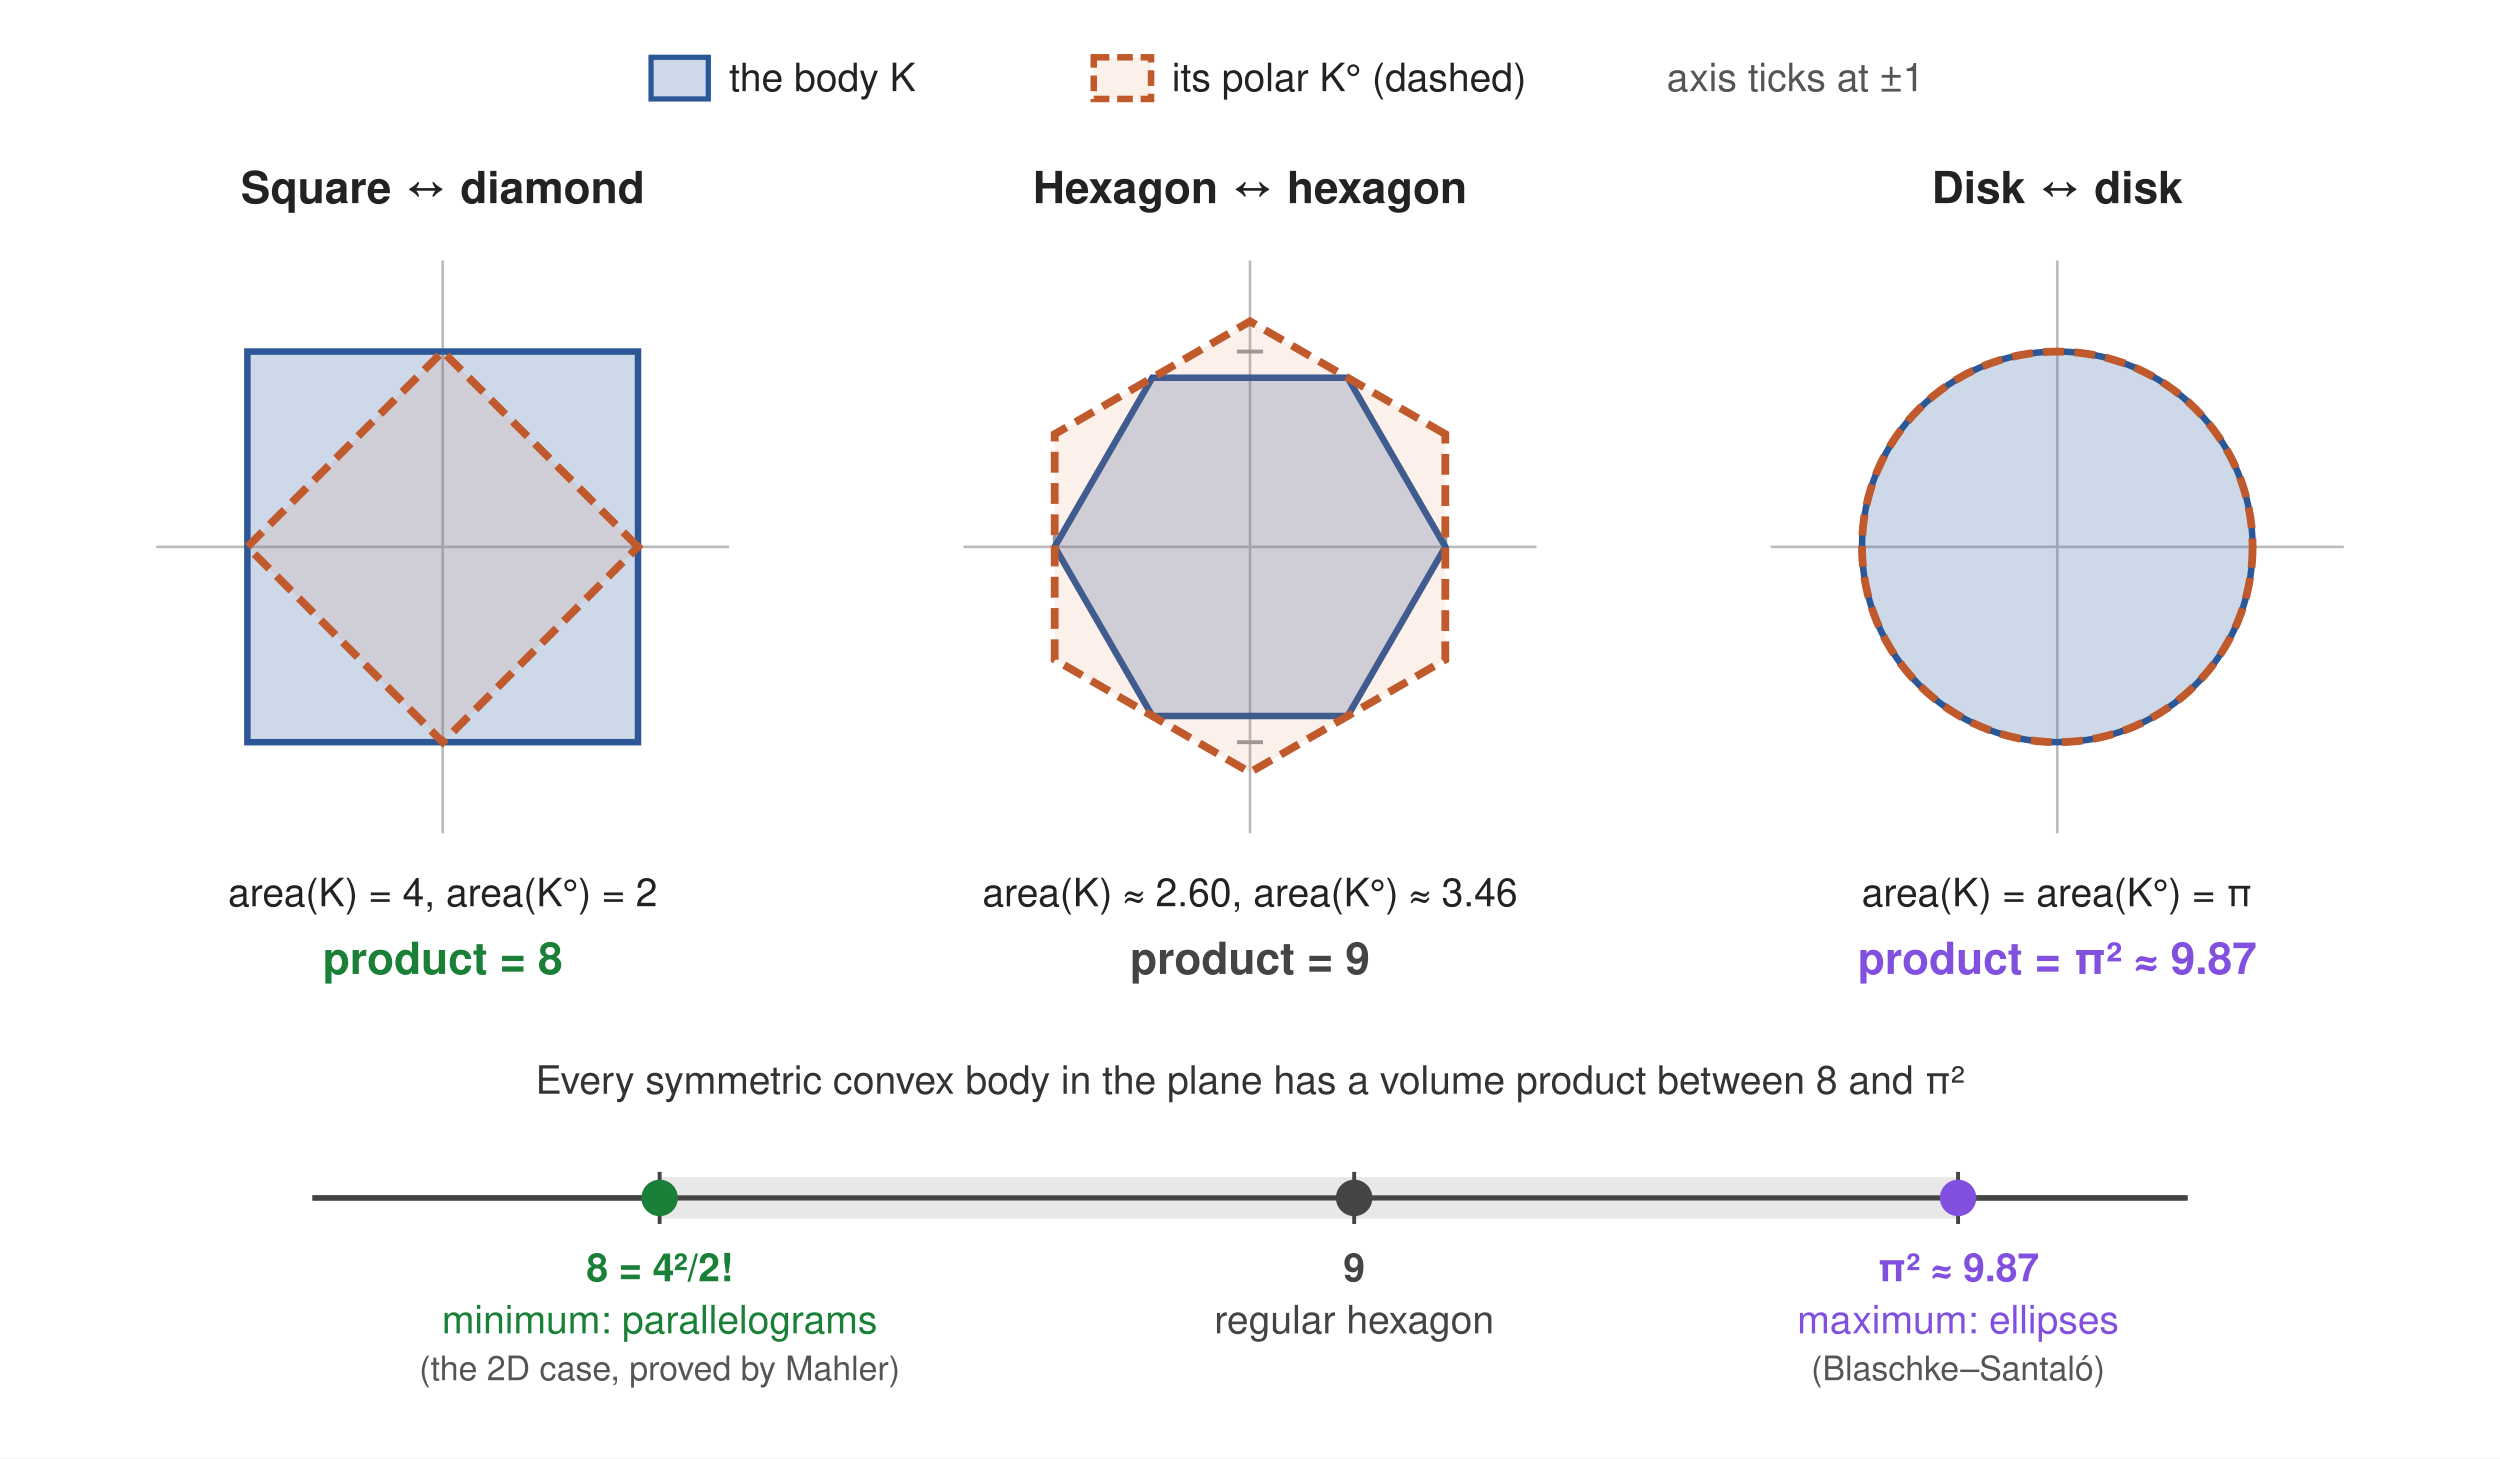
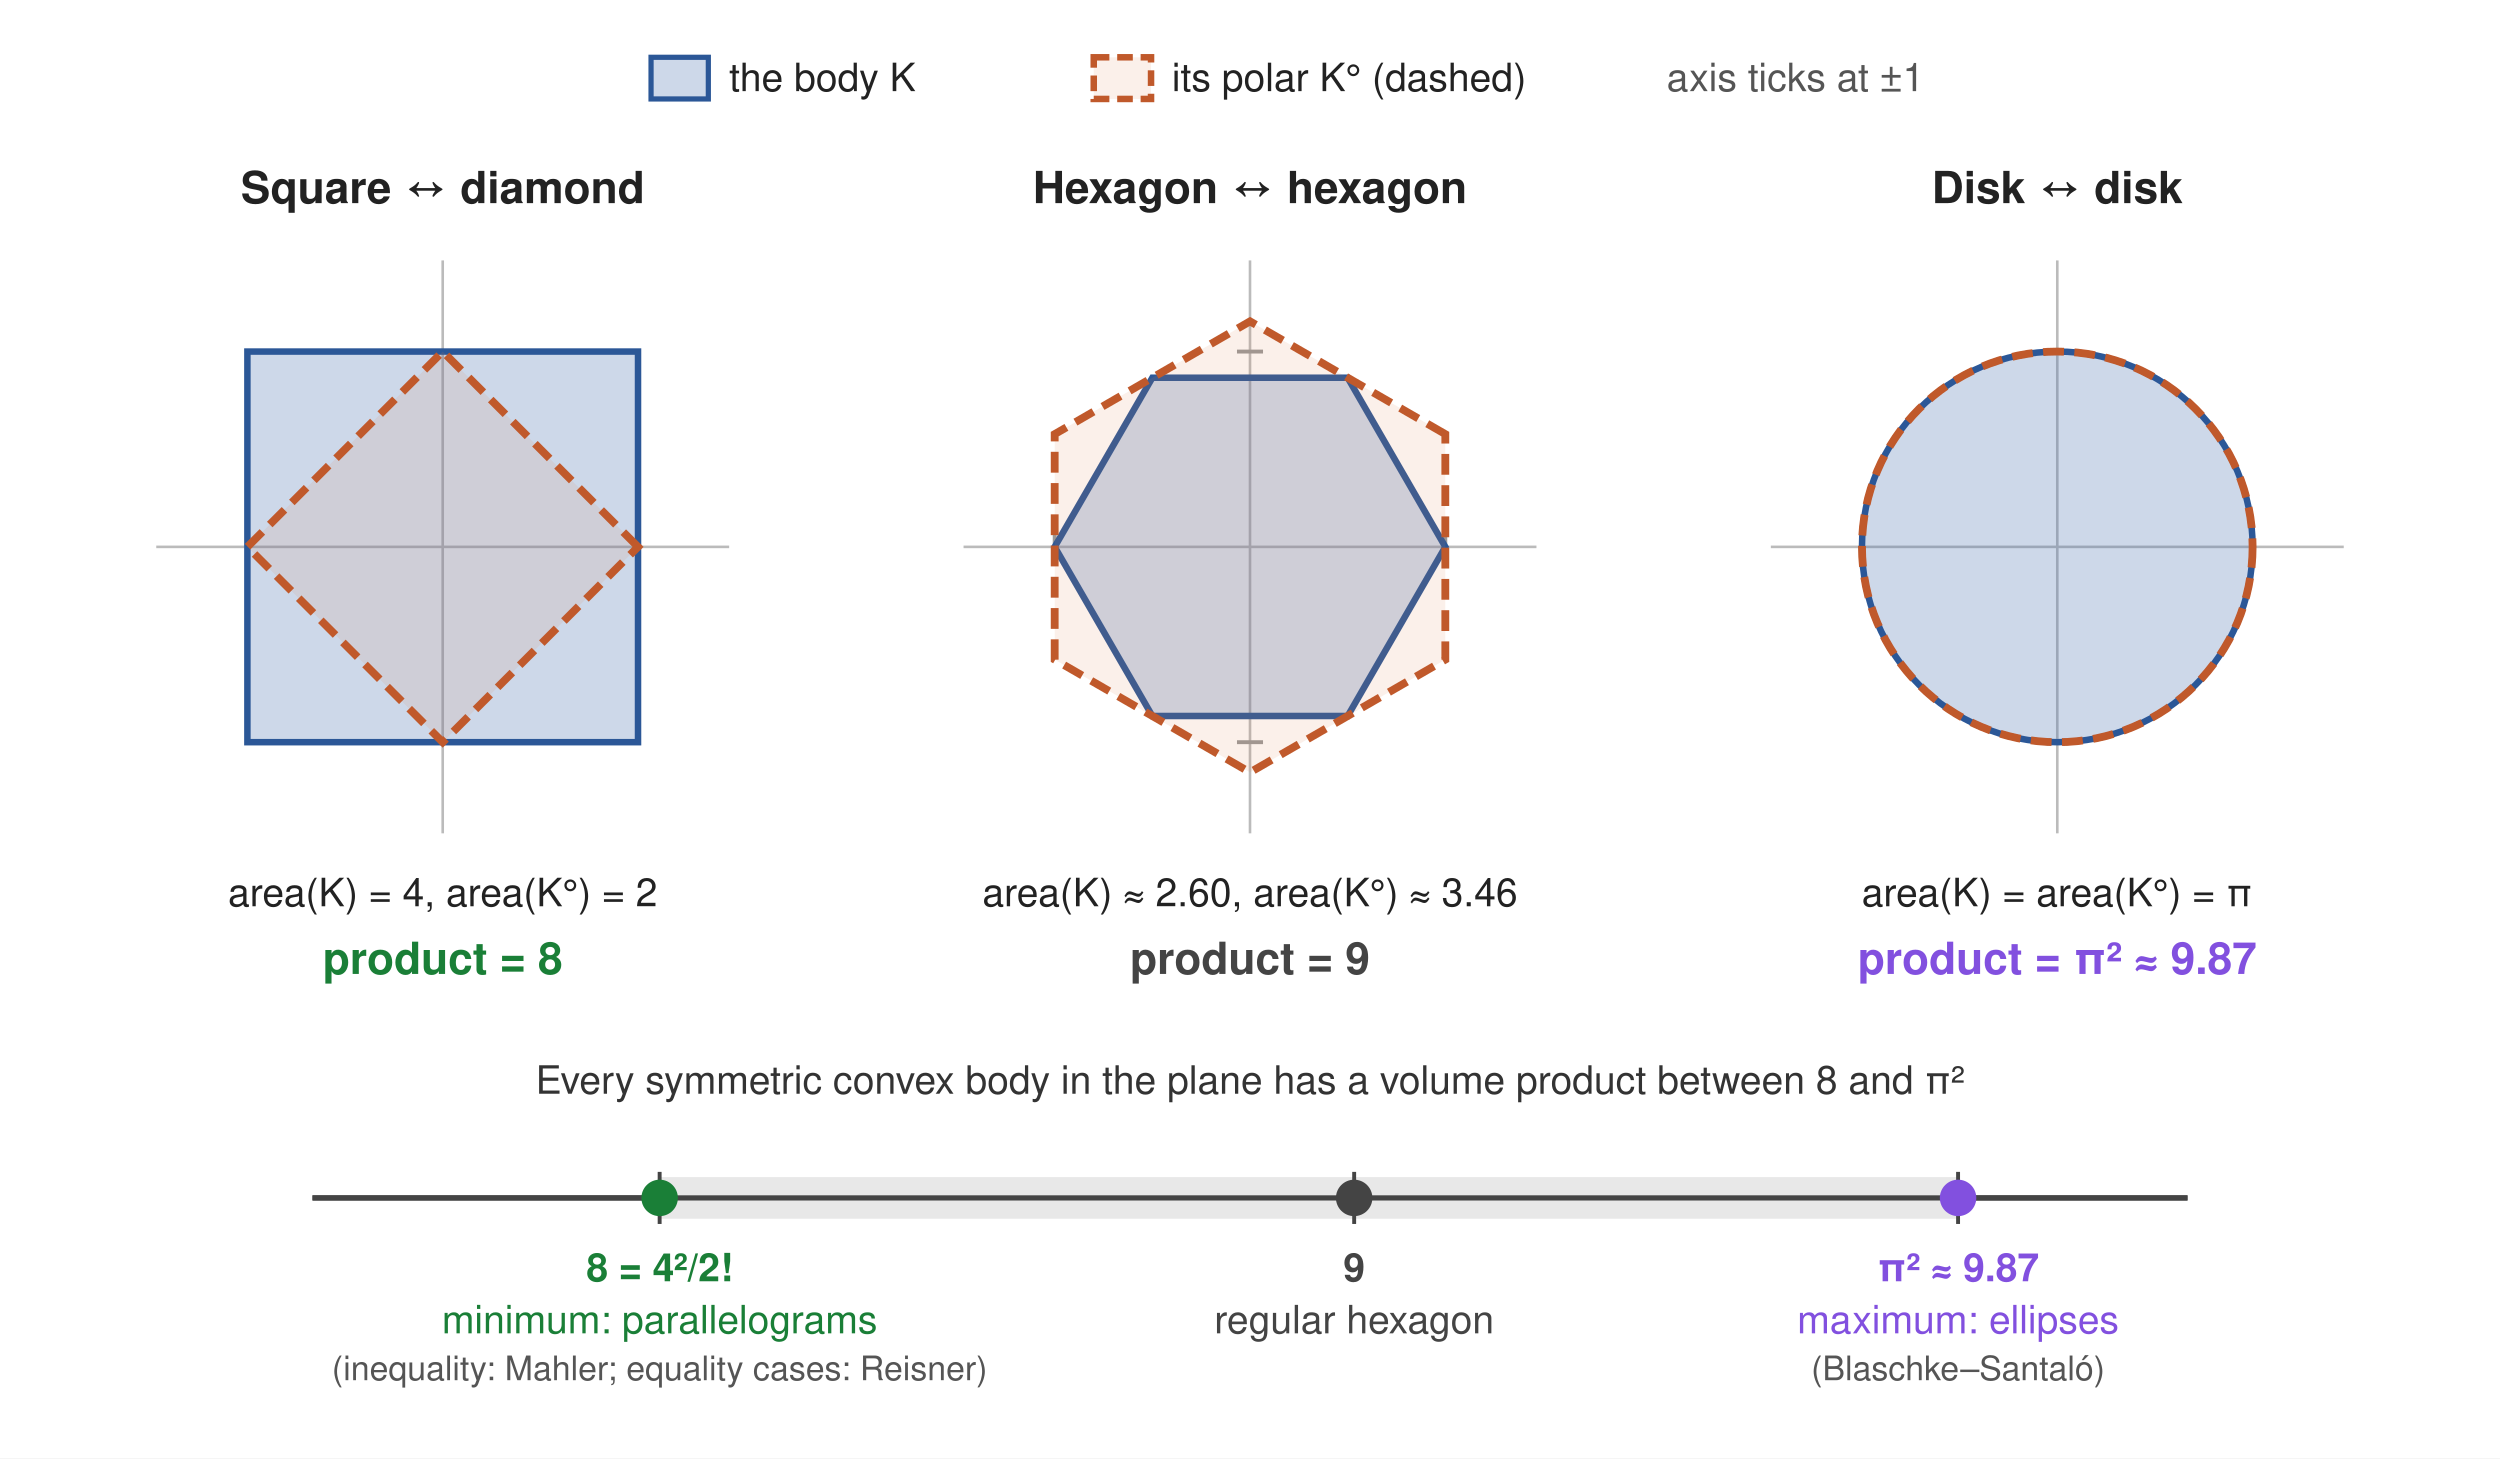
<svg xmlns="http://www.w3.org/2000/svg" width="960" height="560" viewBox="0 0 960 560" font-family="Helvetica, Arial, sans-serif">
  <rect x="0" y="0" width="960" height="560" fill="#ffffff" />
  <g font-size="15" fill="#222">
    <rect x="250" y="22" width="22" height="16" fill="#4C72B0" fill-opacity="0.28" stroke="#2B5797" stroke-width="2" />
    <text x="280" y="35">the body K</text>
    <rect x="420" y="22" width="22" height="16" fill="#DD8452" fill-opacity="0.12" stroke="#C0592B" stroke-width="2.5" stroke-dasharray="6 3" />
    <text x="450" y="35">its polar K° (dashed)</text>
    <text x="640" y="35" fill="#555">axis ticks at ±1</text>
  </g>
  <g font-size="17" font-weight="bold" fill="#222" text-anchor="middle">
    <text x="170" y="78">Square ↔ diamond</text>
    <text x="480" y="78">Hexagon ↔ hexagon</text>
    <text x="790" y="78">Disk ↔ disk</text>
  </g>
  <g stroke="#bbbbbb" stroke-width="1">
    <line x1="60" y1="210" x2="280" y2="210" />
    <line x1="170" y1="100" x2="170" y2="320" />
    <line x1="370" y1="210" x2="590" y2="210" />
    <line x1="480" y1="100" x2="480" y2="320" />
    <line x1="680" y1="210" x2="900" y2="210" />
    <line x1="790" y1="100" x2="790" y2="320" />
  </g>
  <g stroke="#999999" stroke-width="1.5">
    <line x1="95" y1="205" x2="95" y2="215" />
    <line x1="245" y1="205" x2="245" y2="215" />
    <line x1="165" y1="135" x2="175" y2="135" />
    <line x1="165" y1="285" x2="175" y2="285" />
    <line x1="405" y1="205" x2="405" y2="215" />
    <line x1="555" y1="205" x2="555" y2="215" />
    <line x1="475" y1="135" x2="485" y2="135" />
    <line x1="475" y1="285" x2="485" y2="285" />
    <line x1="715" y1="205" x2="715" y2="215" />
    <line x1="865" y1="205" x2="865" y2="215" />
    <line x1="785" y1="135" x2="795" y2="135" />
    <line x1="785" y1="285" x2="795" y2="285" />
  </g>
  <rect x="95" y="135" width="150" height="150" fill="#4C72B0" fill-opacity="0.28" stroke="#2B5797" stroke-width="2.5" />
  <polygon points="245,210 170,135 95,210 170,285" fill="#DD8452" fill-opacity="0.12" stroke="#C0592B" stroke-width="3" stroke-dasharray="8 4" />
  <polygon points="555,210 517.5,145.05 442.5,145.05 405,210 442.5,274.95 517.5,274.95" fill="#4C72B0" fill-opacity="0.28" stroke="#2B5797" stroke-width="2.5" />
  <polygon points="555,166.70 480,123.40 405,166.70 405,253.30 480,296.60 555,253.30" fill="#DD8452" fill-opacity="0.12" stroke="#C0592B" stroke-width="3" stroke-dasharray="8 4" />
  <circle cx="790" cy="210" r="75" fill="#4C72B0" fill-opacity="0.28" stroke="#2B5797" stroke-width="2.5" />
  <circle cx="790" cy="210" r="75" fill="none" stroke="#C0592B" stroke-width="3" stroke-dasharray="8 4" />
  <g font-size="15" fill="#222" text-anchor="middle">
    <text x="170" y="348">area(K) = 4,  area(K°) = 2</text>
    <text x="480" y="348">area(K) ≈ 2.60,  area(K°) ≈ 3.46</text>
    <text x="790" y="348">area(K) = area(K°) = π</text>
  </g>
  <g font-size="17" font-weight="bold" text-anchor="middle">
    <text x="170" y="374" fill="#1a7f37">product = 8</text>
    <text x="480" y="374" fill="#444">product = 9</text>
    <text x="790" y="374" fill="#8250df">product = π² ≈ 9.87</text>
  </g>
  <text x="480" y="420" font-size="15" fill="#333" text-anchor="middle">Every symmetric convex body in the plane has a volume product between 8 and π²</text>
  <line x1="120" y1="460" x2="840" y2="460" stroke="#444" stroke-width="2" />
  <rect x="253.3" y="452" width="498.6" height="16" fill="#e8e8e8" stroke="none" />
  <line x1="120" y1="460" x2="840" y2="460" stroke="#444" stroke-width="2" />
  <g stroke="#444" stroke-width="1.5">
    <line x1="253.3" y1="450" x2="253.3" y2="470" />
    <line x1="520" y1="450" x2="520" y2="470" />
    <line x1="751.9" y1="450" x2="751.9" y2="470" />
  </g>
  <circle cx="253.3" cy="460" r="7" fill="#1a7f37" />
  <circle cx="520" cy="460" r="7" fill="#444" />
  <circle cx="751.9" cy="460" r="7" fill="#8250df" />
  <g font-size="15" text-anchor="middle">
    <text x="253.3" y="492" fill="#1a7f37" font-weight="bold">8 = 4²/2!</text>
    <text x="253.3" y="512" fill="#1a7f37">minimum: parallelograms</text>
-     <text x="253.3" y="530" fill="#555" font-size="13">(the 2D case, proved by Mahler)</text>
+     <text x="253.3" y="530" fill="#555" font-size="13">(inequality: Mahler; equality cases: Reisner)</text>
    <text x="520" y="492" fill="#444" font-weight="bold">9</text>
    <text x="520" y="512" fill="#444">regular hexagon</text>
    <text x="751.9" y="492" fill="#8250df" font-weight="bold">π² ≈ 9.87</text>
    <text x="751.9" y="512" fill="#8250df">maximum: ellipses</text>
    <text x="751.9" y="530" fill="#555" font-size="13">(Blaschke–Santaló)</text>
  </g>
</svg>
